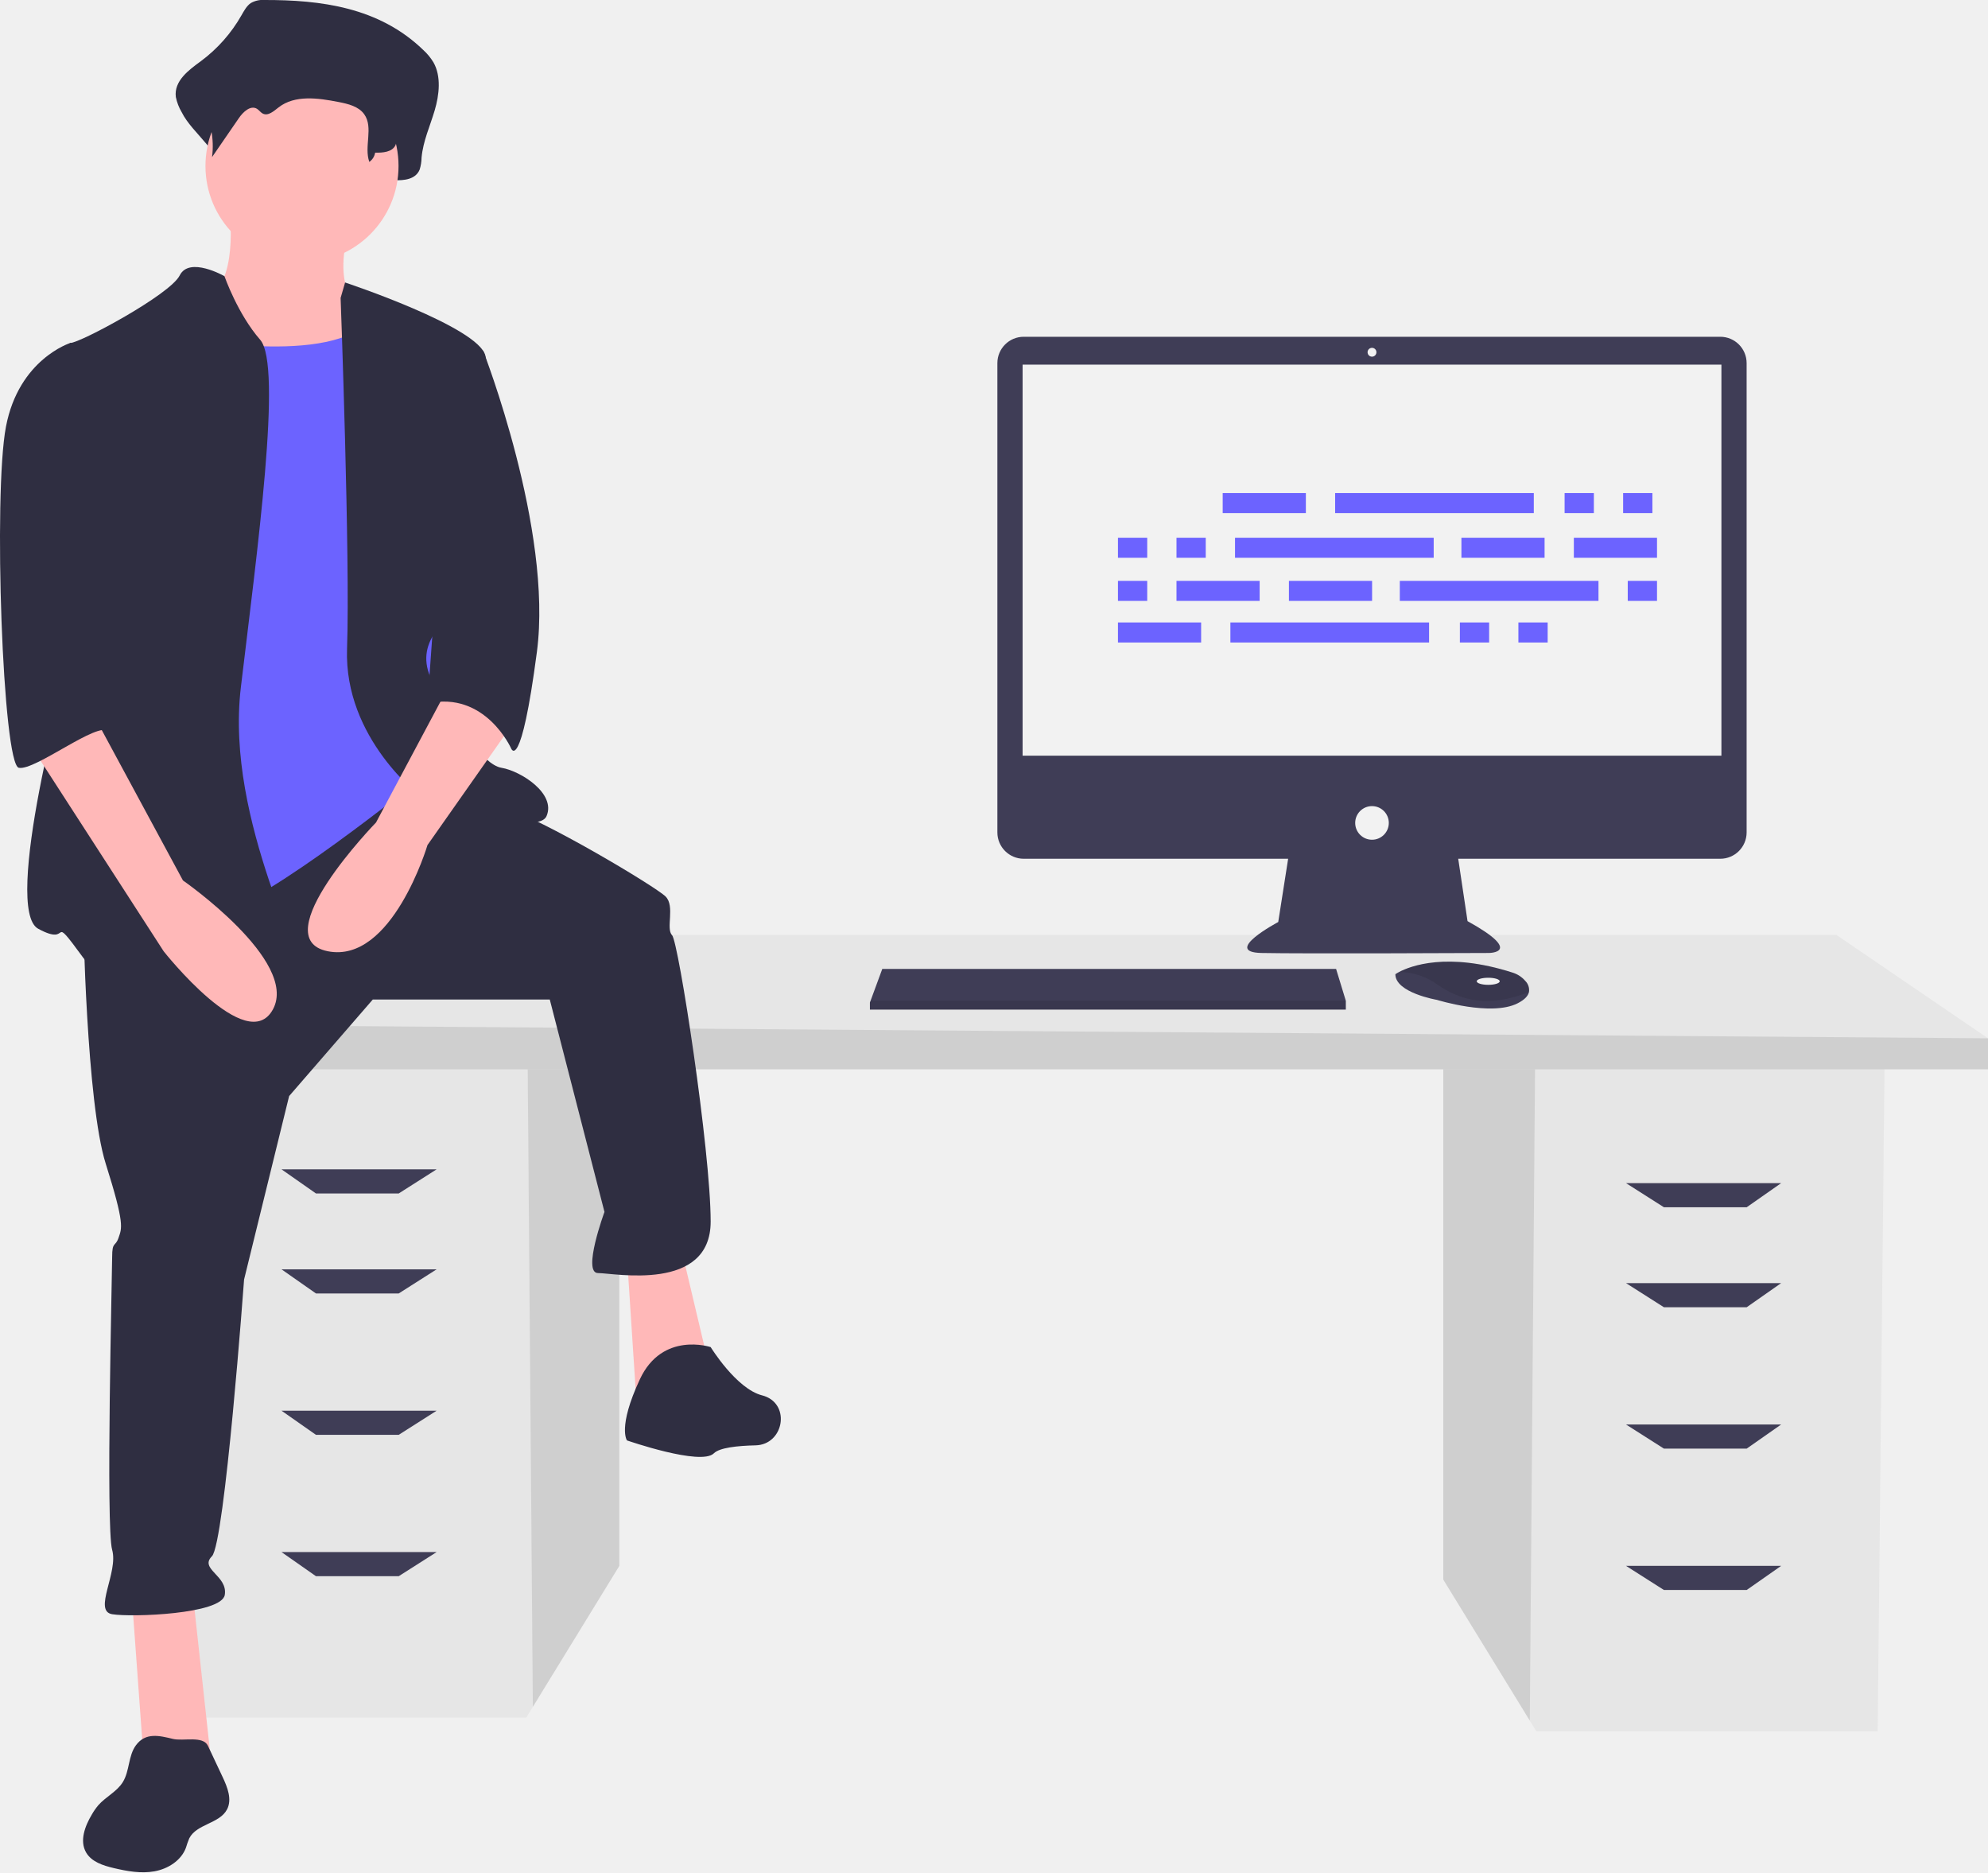
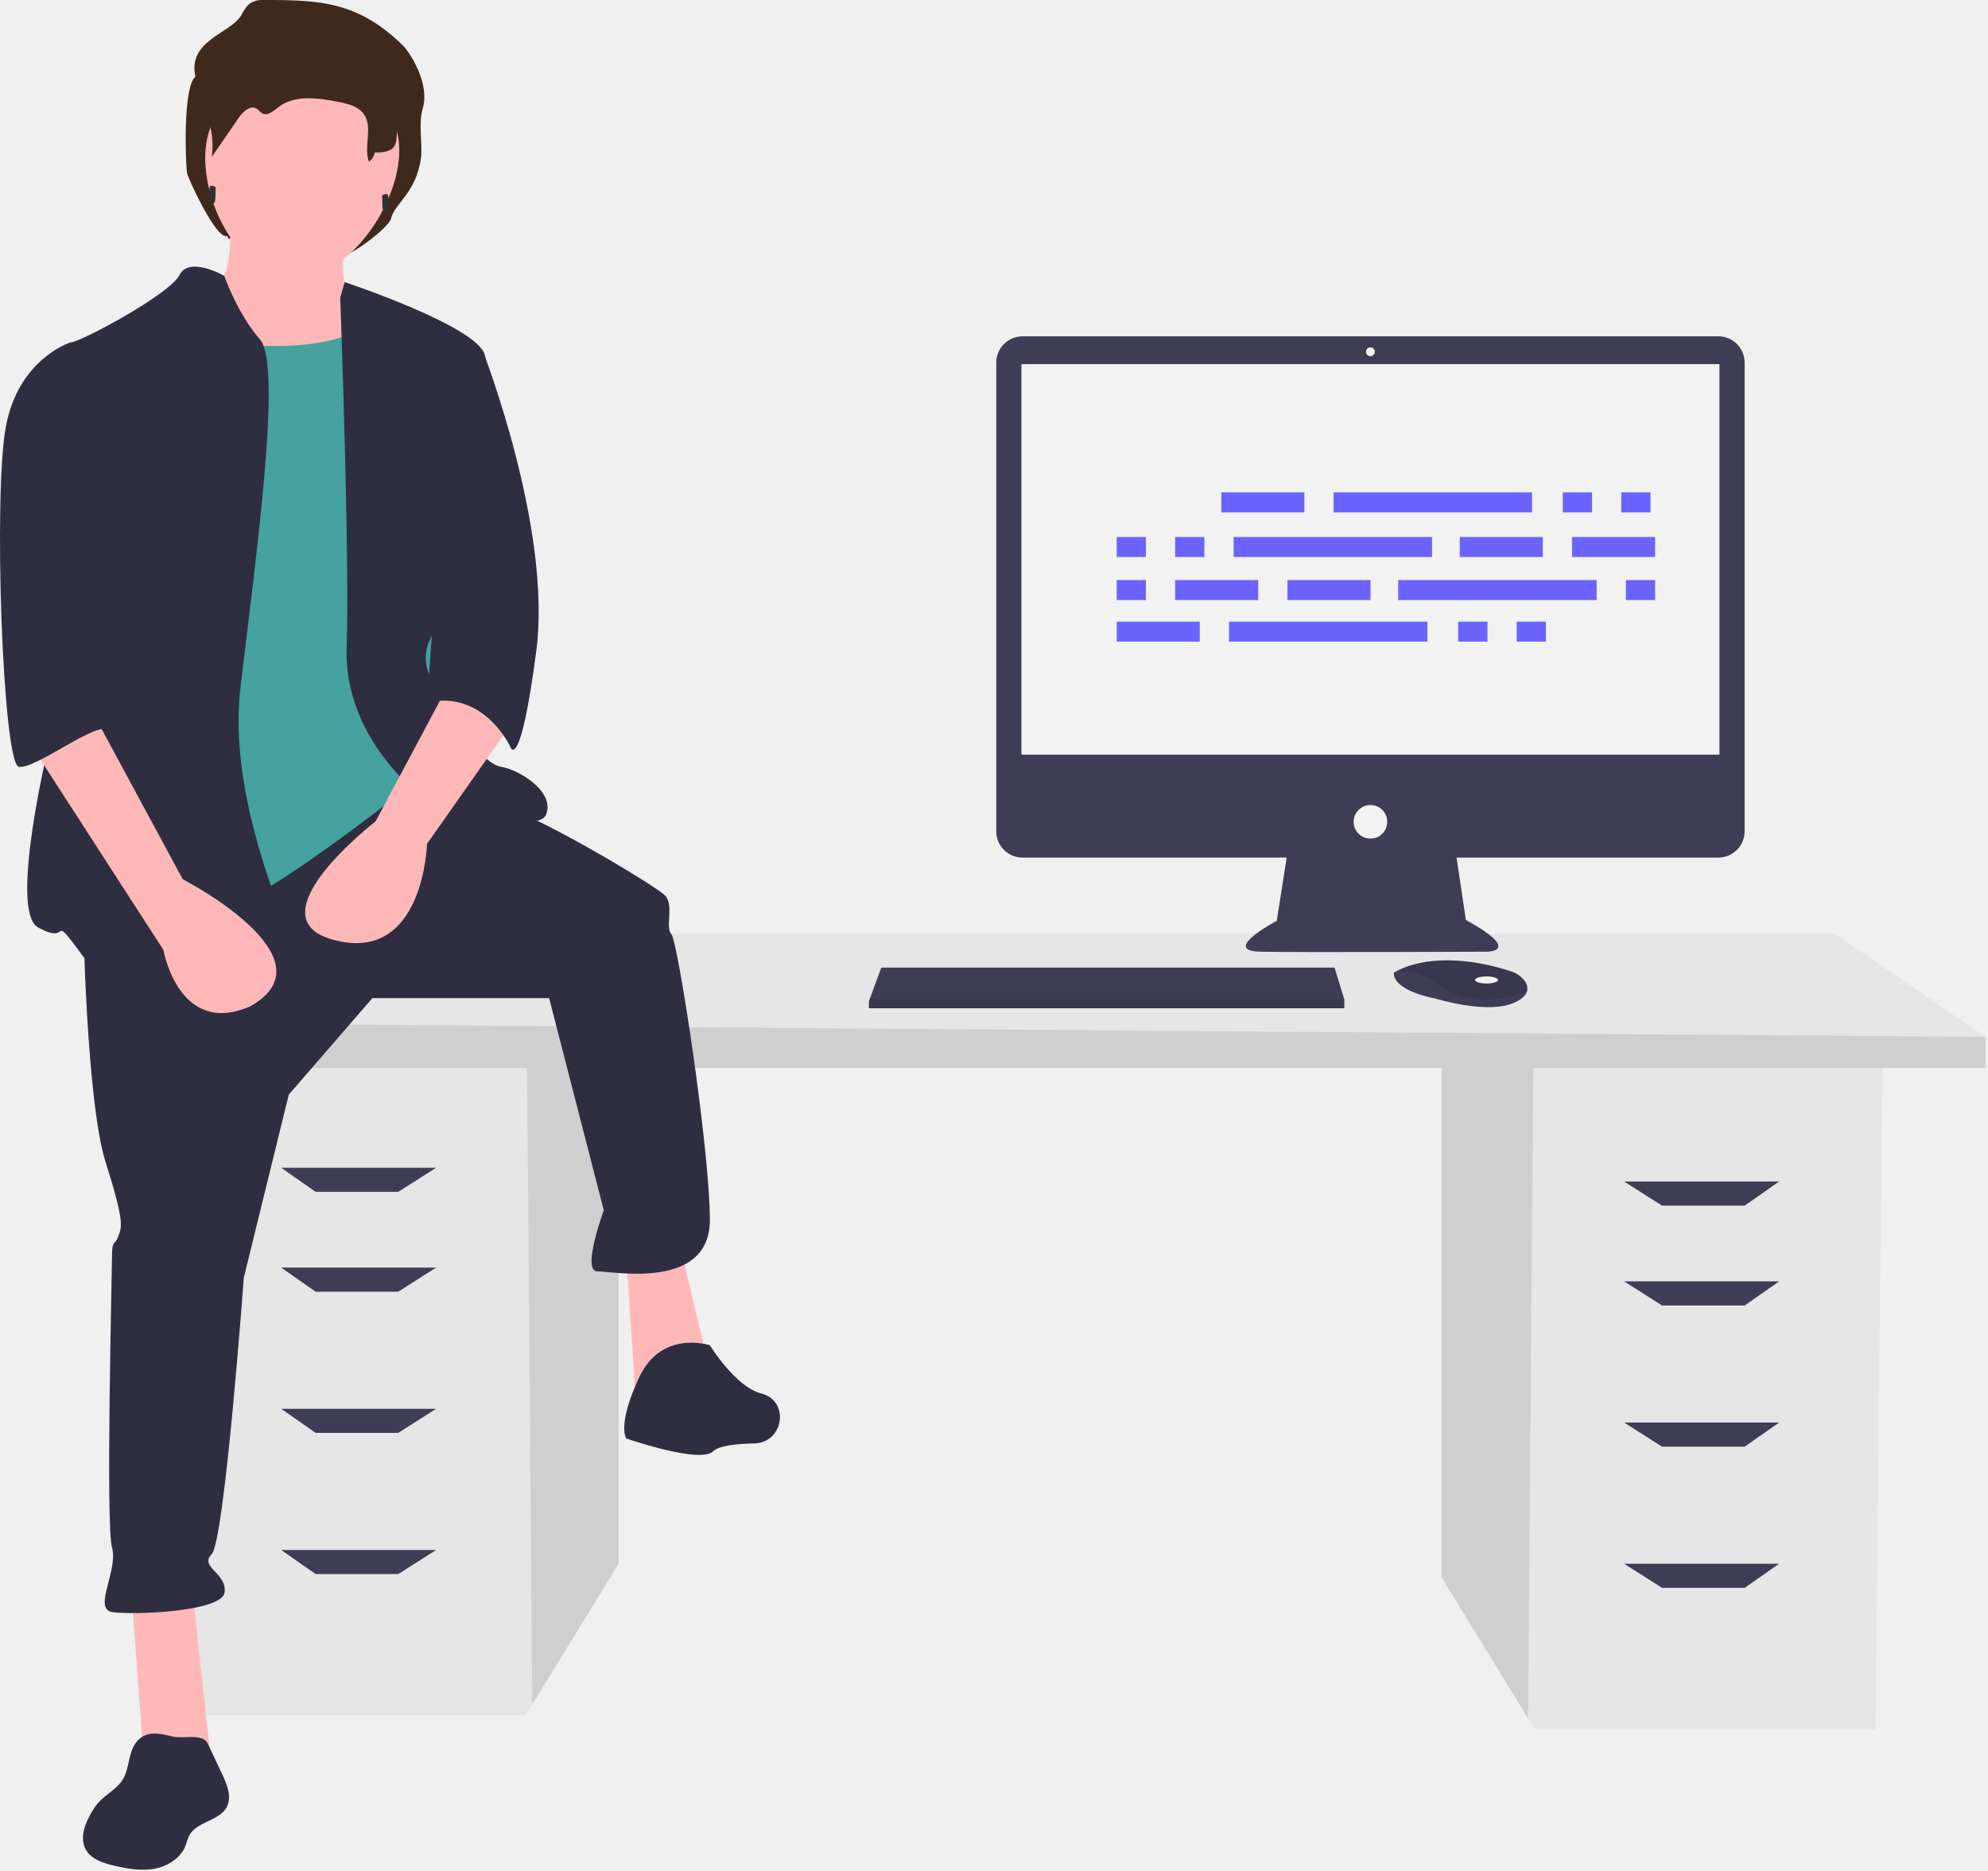
- <svg xmlns="http://www.w3.org/2000/svg" id="b52d7e2d-d80f-4111-b6ed-d15502ee1edd" data-name="Layer 1" width="711.188" height="669.683" viewBox="0 0 711.188 669.683">
-   <polygon points="516.326 380.018 516.326 565.013 547.27 615.443 549.625 619.279 671.722 619.279 674.189 380.018 516.326 380.018" fill="#e6e6e6" />
-   <polygon points="516.326 380.018 516.326 565.013 547.27 615.443 549.169 380.018 516.326 380.018" opacity="0.1" />
-   <polygon points="221.566 375.084 221.566 560.08 190.622 610.51 188.267 614.345 66.17 614.345 63.703 375.084 221.566 375.084" fill="#e6e6e6" />
-   <polygon points="221.566 375.084 221.566 560.08 190.622 610.51 188.723 375.084 221.566 375.084" opacity="0.1" />
-   <polygon points="711.188 371.385 711.188 382.484 47.67 382.484 47.67 366.451 109.335 334.385 656.923 334.385 711.188 371.385" fill="#e6e6e6" />
-   <polygon points="711.188 371.385 711.188 382.484 47.67 382.484 47.67 366.451 711.188 371.385" opacity="0.1" />
-   <polygon points="142.635 426.883 113.035 426.883 100.702 418.25 156.201 418.25 142.635 426.883" fill="#3f3d56" />
-   <polygon points="142.635 462.649 113.035 462.649 100.702 454.016 156.201 454.016 142.635 462.649" fill="#3f3d56" />
-   <polygon points="142.635 513.215 113.035 513.215 100.702 504.581 156.201 504.581 142.635 513.215" fill="#3f3d56" />
-   <polygon points="142.635 563.78 113.035 563.78 100.702 555.147 156.201 555.147 142.635 563.78" fill="#3f3d56" />
-   <polygon points="595.257 431.816 624.857 431.816 637.19 423.183 581.691 423.183 595.257 431.816" fill="#3f3d56" />
-   <polygon points="595.257 467.582 624.857 467.582 637.19 458.949 581.691 458.949 595.257 467.582" fill="#3f3d56" />
-   <polygon points="595.257 518.148 624.857 518.148 637.19 509.515 581.691 509.515 595.257 518.148" fill="#3f3d56" />
-   <polygon points="595.257 568.713 624.857 568.713 637.19 560.08 581.691 560.08 595.257 568.713" fill="#3f3d56" />
-   <path d="M859.82,235.615H610.634a9.423,9.423,0,0,0-9.424,9.424V412.897a9.423,9.423,0,0,0,9.424,9.424h94.593l-3.544,22.626s-20.253,10.759-6.013,11.076,81.328,0,81.328,0,12.974,0-7.595-11.392l-3.334-22.31h93.75a9.423,9.423,0,0,0,9.424-9.424V245.039A9.423,9.423,0,0,0,859.82,235.615Z" transform="translate(-244.406 -115.1587)" fill="#3f3d56" />
-   <rect x="365.823" y="130.424" width="249.996" height="139.871" fill="#f2f2f2" />
-   <circle cx="490.821" cy="125.994" r="1.582" fill="#f2f2f2" />
-   <circle cx="490.821" cy="294.346" r="6.013" fill="#f2f2f2" />
-   <polygon points="481.452 357.952 481.452 361.117 311.202 361.117 311.202 358.585 311.436 357.952 315.632 346.56 477.971 346.56 481.452 357.952" fill="#3f3d56" />
-   <path d="M791.376,470.013c-.31,1.326-1.481,2.725-4.127,4.047-9.493,4.747-28.797-1.266-28.797-1.266s-14.873-2.532-14.873-9.177a11.866,11.866,0,0,1,1.304-.775c3.991-2.112,17.225-7.322,40.691.221a9.786,9.786,0,0,1,4.46,2.923A4.667,4.667,0,0,1,791.376,470.013Z" transform="translate(-244.406 -115.1587)" fill="#3f3d56" />
-   <path d="M791.376,470.013c-11.62,4.452-21.977,4.785-32.607-2.598a23.343,23.343,0,0,0-13.886-4.573c3.991-2.112,17.225-7.322,40.691.221a9.786,9.786,0,0,1,4.46,2.923A4.667,4.667,0,0,1,791.376,470.013Z" transform="translate(-244.406 -115.1587)" opacity="0.1" />
-   <ellipse cx="532.4" cy="350.99" rx="4.114" ry="1.266" fill="#f2f2f2" />
-   <polygon points="481.452 357.952 481.452 361.117 311.202 361.117 311.202 358.585 311.436 357.952 481.452 357.952" opacity="0.1" />
-   <path d="M339.068,115.159a8.554,8.554,0,0,0-4.961,1.108c-1.476,1.011-2.406,2.782-3.356,4.429a52.986,52.986,0,0,1-14.434,16.305c-4.289,3.142-9.742,7.06-9.008,12.853a17.372,17.372,0,0,0,2.091,5.426c3.957,7.987,14.754,14.159,13.692,23.273,3.931-6.581-1.327-9.835,2.604-16.416,1.872-3.134,5.124-6.672,7.951-4.704.946.659,1.568,1.841,2.553,2.419,2.351,1.38,4.853-1.258,6.934-3.126,7.177-6.443,17.383-4.755,26.314-2.747,4.216.948,8.847,2.191,11.34,6.221,3.277,5.298-3.113,11.02-4.728,17.01a3.264,3.264,0,0,0,3.503,4.062c2.68-.264,5.854-.481,6.013-1.657,3.372.12,7.503-.262,8.947-3.772a14.762,14.762,0,0,0,.693-4.293c.53-5.897,3.033-11.277,4.691-16.89s2.379-12.191-.419-17.167a19.864,19.864,0,0,0-3.666-4.456C379.94,117.67,359.063,115.136,339.068,115.159Z" transform="translate(-244.406 -115.1587)" fill="#2f2e41" />
-   <path d="M326.544,190.064s3.453,28.778-9.209,31.081,11.511,41.441,11.511,41.441l57.557,6.907-13.814-46.045s-9.209-3.453-3.453-26.476S326.544,190.064,326.544,190.064Z" transform="translate(-244.406 -115.1587)" fill="#ffb8b8" />
-   <polygon points="47.028 569.318 51.633 632.631 75.806 632.631 68.9 569.318 47.028 569.318" fill="#ffb8b8" />
-   <polygon points="224.303 449.6 227.756 502.552 254.233 491.041 243.872 447.298 224.303 449.6" fill="#ffb8b8" />
-   <path d="M274.167,442.738s1.151,66.766,8.058,88.637,5.756,23.023,4.605,26.476-2.302,1.151-2.302,6.907-2.302,96.695,0,104.753-6.907,21.872,0,23.023,39.139,0,40.29-6.907-9.209-9.209-4.605-13.814,11.511-98.998,11.511-98.998l16.116-65.615,29.93-34.534H441.082l19.569,75.975s-8.058,21.872-2.302,21.872,40.29,6.907,40.29-18.418S487.127,451.947,484.825,449.645s1.151-10.36-2.302-13.814-43.743-27.627-58.708-32.232S387.857,393.515,387.857,393.515Z" transform="translate(-244.406 -115.1587)" fill="#2f2e41" />
-   <path d="M498.639,596.991s-17.267-5.756-25.325,11.511-4.605,21.872-4.605,21.872,26.476,9.209,31.081,4.605c2.003-2.003,8.365-2.699,14.913-2.846,9.973-.224,12.626-14.333,3.207-17.619q-.421-.147-.853-.255C507.848,611.955,498.639,596.991,498.639,596.991Z" transform="translate(-244.406 -115.1587)" fill="#2f2e41" />
-   <circle cx="108.038" cy="59.365" r="34.534" fill="#ffb8b8" />
-   <path d="M307.55,235.534s56.406,11.511,70.219-6.907,19.569,51.801,19.569,51.801l6.907,73.673-10.36,40.29s-54.103,43.743-71.37,47.197-43.743,5.756-43.743,5.756,8.058-127.776,8.058-130.078S307.55,235.534,307.55,235.534Z" transform="translate(-244.406 -115.1587)" fill="#6c63ff" />
-   <path d="M324.704,213.945s-12.55-7.189-16.003-.282S273.016,237.836,269.562,237.836s6.907,95.544,2.302,107.056S245.389,440.436,258.051,447.343s3.453-6.907,16.116,10.36,74.824,17.267,78.277,10.36-27.627-58.708-21.872-107.056,14.965-115.114,6.907-124.323S324.704,213.945,324.704,213.945Z" transform="translate(-244.406 -115.1587)" fill="#2f2e41" />
-   <path d="M366.258,221.72l1.603-5.518s47.895,15.878,50.198,26.238,1.151,82.882-6.907,88.637-19.569,14.965-11.511,28.778,17.267,28.778,24.174,29.93,19.569,9.209,16.116,17.267-44.894-6.907-44.894-6.907-27.627-20.72-26.476-52.952S366.258,221.72,366.258,221.72Z" transform="translate(-244.406 -115.1587)" fill="#2f2e41" />
-   <path d="M406.548,357.554l-27.627,51.801s-40.29,41.441-17.267,46.045,35.685-37.987,35.685-37.987l29.93-42.592Z" transform="translate(-244.406 -115.1587)" fill="#ffb8b8" />
-   <path d="M340.75,124.195a7.838,7.838,0,0,0-4.039.783,9.413,9.413,0,0,0-2.732,3.131,39.773,39.773,0,0,1-11.75,11.524c-3.491,2.221-7.93,4.99-7.333,9.084a11.359,11.359,0,0,0,1.702,3.835,30.163,30.163,0,0,1,3.665,18.801l9.6-13.954c1.524-2.215,4.171-4.715,6.472-3.324.77.466,1.276,1.301,2.078,1.71,1.914.975,3.95-.889,5.644-2.21,5.842-4.554,14.15-3.361,21.421-1.942,3.432.67,7.202,1.549,9.231,4.397,3.372,4.733-.149,11.572,1.819,17.04a5.023,5.023,0,0,0,2.079-3.317c2.745.085,6.107-.185,7.283-2.666a9.188,9.188,0,0,0,.564-3.034c.432-4.168,2.469-7.971,3.819-11.938s1.937-8.616-.341-12.133a14.681,14.681,0,0,0-2.984-3.149C374.022,125.97,357.027,124.178,340.75,124.195Z" transform="translate(-244.406 -115.1587)" fill="#2f2e41" />
-   <path d="M406.548,237.836l10.725,2.847s24.96,63.919,19.204,107.662-9.209,34.534-9.209,34.534-9.209-20.72-29.93-16.116Z" transform="translate(-244.406 -115.1587)" fill="#2f2e41" />
-   <path d="M293.029,739.422c-2.776,3.772-2.219,9.165-4.678,13.151-2.131,3.455-6.148,5.267-8.814,8.329a22.326,22.326,0,0,0-2.266,3.26c-2.473,4.143-4.483,9.452-2.048,13.616,1.959,3.35,6.078,4.66,9.855,5.552,4.774,1.128,9.734,2.031,14.564,1.169s9.549-3.819,11.271-8.412a32.5,32.5,0,0,1,1.205-3.401c2.617-5.153,10.827-5.209,13.506-10.33,1.875-3.584.151-7.916-1.571-11.576l-5.261-11.177c-1.746-3.709-8.824-1.576-12.513-2.465C301.465,735.978,296.491,734.701,293.029,739.422Z" transform="translate(-244.406 -115.1587)" fill="#2f2e41" />
-   <path d="M254.598,380.577l48.348,74.824s29.93,37.987,39.139,20.72-32.232-46.045-32.232-46.045L278.772,372.519Z" transform="translate(-244.406 -115.1587)" fill="#ffb8b8" />
-   <path d="M278.772,240.138,269.562,237.836s-18.418,5.756-23.023,29.93-1.151,120.869,4.605,122.02,28.427-16.837,32.056-13.023-7.882-15.756-4.429-26.116S278.772,240.138,278.772,240.138Z" transform="translate(-244.406 -115.1587)" fill="#2f2e41" />
-   <g id="f3c2397c-d780-4cc6-97d8-1503d8277a2c" data-name="Group 13">
-     <rect id="ad41612f-86f7-46b2-a964-3a5da7bcf3cf" data-name="Rectangle 55" x="437.407" y="176.363" width="29.752" height="7.163" fill="#6c63ff" />
-     <rect id="b9a0b375-cc2a-4c59-8850-661af54e4f62" data-name="Rectangle 56" x="559.722" y="176.363" width="10.468" height="7.163" fill="#6c63ff" />
-     <rect id="e174c2ab-9bc5-41ec-b37c-b06fbf8a9878" data-name="Rectangle 57" x="580.659" y="176.363" width="10.468" height="7.163" fill="#6c63ff" />
-     <rect id="ba2479ac-4c7d-43b4-a028-73b1e20e4002" data-name="Rectangle 58" x="477.628" y="176.363" width="71.075" height="7.163" fill="#6c63ff" />
-     <rect id="ac60ef86-00f2-480b-8171-28b6fdfc1958" data-name="Rectangle 59" x="399.941" y="222.644" width="29.752" height="7.163" fill="#6c63ff" />
-     <rect id="b3d8298d-cd65-487a-8b19-4cee946356e7" data-name="Rectangle 60" x="522.256" y="222.644" width="10.468" height="7.163" fill="#6c63ff" />
-     <rect id="ed27f15f-f0c4-4569-8330-a6688f8e356c" data-name="Rectangle 61" x="543.193" y="222.644" width="10.468" height="7.163" fill="#6c63ff" />
-     <rect id="f685c005-adaf-4d60-acda-005b037d82a6" data-name="Rectangle 62" x="440.162" y="222.644" width="71.075" height="7.163" fill="#6c63ff" />
-     <rect id="eca7c7fc-83f8-48ca-a588-6606db47af3f" data-name="Rectangle 63" x="522.807" y="192.341" width="29.752" height="7.163" fill="#6c63ff" />
-     <rect id="a71b5b2f-f8b9-481d-a301-5e3357e5fe42" data-name="Rectangle 64" x="563.028" y="192.341" width="29.752" height="7.163" fill="#6c63ff" />
-     <rect id="abb3a25a-f854-41fc-8391-e6ad9fbe2417" data-name="Rectangle 66" x="399.941" y="192.341" width="10.468" height="7.163" fill="#6c63ff" />
-     <rect id="add2b425-b775-4eb5-9c25-8c4c14f957c9" data-name="Rectangle 67" x="420.878" y="192.341" width="10.468" height="7.163" fill="#6c63ff" />
-     <rect id="b7159612-3b84-4b0b-a885-612eaab04c06" data-name="Rectangle 68" x="441.815" y="192.341" width="71.075" height="7.163" fill="#6c63ff" />
-     <rect id="edfc7301-4de5-47dc-80e2-1ae2da982d6d" data-name="Rectangle 69" x="461.099" y="207.768" width="29.752" height="7.163" fill="#6c63ff" />
-     <rect id="e1009f91-6275-4375-80fa-0d778e331fdc" data-name="Rectangle 70" x="420.878" y="207.768" width="29.752" height="7.163" fill="#6c63ff" />
-     <rect id="a060fb9f-1f1a-4862-9a69-16dd49199e18" data-name="Rectangle 71" x="399.941" y="207.768" width="10.468" height="7.163" fill="#6c63ff" />
-     <rect id="b6754d5f-104f-449c-b9a9-cf9ac82bf5fe" data-name="Rectangle 73" x="582.312" y="207.768" width="10.468" height="7.163" fill="#6c63ff" />
-     <rect id="e6ed1ccd-2cfd-450f-a339-07df3a1ee6bb" data-name="Rectangle 74" x="500.768" y="207.768" width="71.075" height="7.163" fill="#6c63ff" />
+ <svg xmlns="http://www.w3.org/2000/svg" width="712" height="670" viewBox="0 0 712 670" fill="none">
+   <g clip-path="url(#clip0)">
+     <path d="M516.326 380.018V565.013L547.27 615.443L549.625 619.279H671.722L674.189 380.018H516.326Z" fill="#E6E6E6" />
+     <path opacity="0.1" d="M516.326 380.018V565.013L547.27 615.443L549.169 380.018H516.326Z" fill="black" />
+     <path d="M221.566 375.084V560.08L190.622 610.51L188.267 614.345H66.17L63.703 375.084H221.566Z" fill="#E6E6E6" />
+     <path opacity="0.1" d="M221.566 375.084V560.08L190.622 610.51L188.723 375.084H221.566Z" fill="black" />
+     <path d="M711.188 371.385V382.484H47.67V366.451L109.335 334.385H656.923L711.188 371.385Z" fill="#E6E6E6" />
+     <path opacity="0.1" d="M711.188 371.385V382.484H47.67V366.451L711.188 371.385Z" fill="black" />
+     <path d="M142.635 426.883H113.035L100.702 418.25H156.201L142.635 426.883Z" fill="#3F3D56" />
+     <path d="M142.635 462.649H113.035L100.702 454.016H156.201L142.635 462.649Z" fill="#3F3D56" />
+     <path d="M142.635 513.215H113.035L100.702 504.581H156.201L142.635 513.215Z" fill="#3F3D56" />
+     <path d="M142.635 563.78H113.035L100.702 555.147H156.201L142.635 563.78Z" fill="#3F3D56" />
+     <path d="M595.257 431.816H624.857L637.19 423.183H581.691L595.257 431.816Z" fill="#3F3D56" />
+     <path d="M595.257 467.582H624.857L637.19 458.949H581.691L595.257 467.582Z" fill="#3F3D56" />
+     <path d="M595.257 518.148H624.857L637.19 509.515H581.691L595.257 518.148Z" fill="#3F3D56" />
+     <path d="M595.257 568.713H624.857L637.19 560.08H581.691L595.257 568.713Z" fill="#3F3D56" />
+     <path d="M615.414 120.456H366.228C364.991 120.456 363.765 120.7 362.622 121.173C361.478 121.647 360.439 122.341 359.564 123.216C358.689 124.091 357.995 125.13 357.522 126.274C357.048 127.417 356.804 128.643 356.805 129.88V297.738C356.804 298.975 357.048 300.201 357.522 301.344C357.995 302.488 358.689 303.527 359.564 304.402C360.439 305.277 361.478 305.971 362.622 306.445C363.765 306.918 364.991 307.162 366.228 307.162H460.821L457.277 329.788C457.277 329.788 437.025 340.547 451.265 340.864C465.505 341.18 532.593 340.864 532.593 340.864C532.593 340.864 545.567 340.864 524.998 329.472L521.664 307.162H615.414C616.651 307.162 617.877 306.918 619.02 306.445C620.164 305.971 621.203 305.277 622.078 304.402C622.953 303.527 623.647 302.488 624.121 301.344C624.594 300.201 624.838 298.975 624.838 297.738V129.88C624.838 128.643 624.594 127.417 624.121 126.274C623.647 125.13 622.953 124.091 622.078 123.216C621.203 122.341 620.164 121.647 619.02 121.173C617.877 120.7 616.651 120.456 615.414 120.456V120.456Z" fill="#3F3D56" />
+     <path d="M615.819 130.424H365.823V270.295H615.819V130.424Z" fill="#F2F2F2" />
+     <path d="M490.821 127.576C491.695 127.576 492.403 126.868 492.403 125.994C492.403 125.12 491.695 124.412 490.821 124.412C489.947 124.412 489.239 125.12 489.239 125.994C489.239 126.868 489.947 127.576 490.821 127.576Z" fill="#F2F2F2" />
+     <path d="M490.821 300.358C494.142 300.358 496.834 297.666 496.834 294.346C496.834 291.025 494.142 288.333 490.821 288.333C487.5 288.333 484.809 291.025 484.809 294.346C484.809 297.666 487.5 300.358 490.821 300.358Z" fill="#F2F2F2" />
+     <path d="M481.452 357.952V361.117H311.202V358.585L311.436 357.952L315.632 346.56H477.971L481.452 357.952Z" fill="#3F3D56" />
+     <path d="M546.97 354.854C546.659 356.18 545.489 357.579 542.843 358.901C533.35 363.648 514.046 357.636 514.046 357.636C514.046 357.636 499.173 355.104 499.173 348.459C499.59 348.173 500.026 347.914 500.477 347.683C504.468 345.572 517.702 340.361 541.167 347.904C542.896 348.447 544.44 349.458 545.628 350.827C546.154 351.344 546.55 351.979 546.783 352.679C547.016 353.379 547.08 354.124 546.97 354.854Z" fill="#3F3D56" />
+     <path opacity="0.1" d="M546.97 354.854C535.35 359.306 524.992 359.639 514.363 352.256C510.343 349.284 505.476 347.681 500.477 347.683C504.468 345.572 517.702 340.361 541.167 347.904C542.896 348.447 544.44 349.458 545.628 350.827C546.154 351.344 546.55 351.979 546.783 352.679C547.016 353.379 547.08 354.124 546.97 354.854Z" fill="black" />
+     <path d="M532.4 352.256C534.672 352.256 536.514 351.689 536.514 350.99C536.514 350.291 534.672 349.724 532.4 349.724C530.128 349.724 528.286 350.291 528.286 350.99C528.286 351.689 530.128 352.256 532.4 352.256Z" fill="#F2F2F2" />
+     <path opacity="0.1" d="M481.452 357.952V361.117H311.202V358.585L311.436 357.952H481.452Z" fill="black" />
+     <path d="M94.661 0C92.934 -0.142 91.203 0.245 89.7 1.108C88.224 2.119 87.294 3.89 86.344 5.538C82.714 11.914 67 14.5 70 27.5C65.711 30.642 66.266 56.258 67 62.051C67.387 63.964 77.5 86 81.288 84.5C85.245 92.487 79.746 54.28 78.684 63.394C82.615 56.813 77.357 53.559 81.288 46.978C83.16 43.844 86.412 40.306 89.239 42.275C90.185 42.934 90.807 44.115 91.792 44.694C94.143 46.073 96.644 43.436 98.726 41.567C105.903 35.125 116.109 36.812 125.04 38.82C129.256 39.767 133.887 41.011 136.379 45.041C139.656 50.339 133.266 56.061 131.651 62.051C131.52 62.562 131.513 63.096 131.633 63.61C131.753 64.123 131.996 64.6 132.34 64.999C132.684 65.398 133.12 65.708 133.61 65.902C134.1 66.096 134.63 66.168 135.154 66.113C137.834 65.849 122.341 92.676 122.5 91.5C125.872 91.62 138.555 82.011 140 78.5C141 73 149 69.5 150.807 56.391C151.337 50.493 149.755 44.433 151.413 38.82C153.071 33.207 150.798 26.476 148 21.5C147.001 19.844 145.432 17.299 144 16C128.121 0.633 114.657 -0.023 94.661 0Z" fill="#3F281C" />
+     <path d="M82.138 74.905C82.138 74.905 85.591 103.684 72.929 105.986C60.266 108.288 84.44 147.427 84.44 147.427L141.997 154.334L128.183 108.288C128.183 108.288 118.974 104.835 124.73 81.812C130.485 58.789 82.138 74.905 82.138 74.905Z" fill="#FFB8B8" />
+     <path d="M47.028 569.318L51.633 632.631H75.806L68.9 569.318H47.028Z" fill="#FFB8B8" />
+     <path d="M224.303 449.6L227.756 502.552L254.233 491.041L243.872 447.298L224.303 449.6Z" fill="#FFB8B8" />
+     <path d="M29.761 327.58C29.761 327.58 30.912 394.345 37.819 416.217C44.726 438.089 43.575 439.24 42.424 442.693C41.272 446.147 40.121 443.844 40.121 449.6C40.121 455.356 37.819 546.295 40.121 554.353C42.423 562.411 33.215 576.225 40.121 577.376C47.028 578.527 79.26 577.376 80.411 570.469C81.562 563.563 71.202 561.26 75.806 556.656C80.411 552.051 87.318 457.658 87.318 457.658L103.434 392.043L133.363 357.509H196.676L216.245 433.484C216.245 433.484 208.187 455.356 213.943 455.356C219.699 455.356 254.233 462.263 254.233 436.938C254.233 411.613 242.721 336.789 240.419 334.486C238.117 332.184 241.57 324.126 238.117 320.673C234.663 317.219 194.374 293.046 179.409 288.441C164.444 283.836 143.451 278.356 143.451 278.356L29.761 327.58Z" fill="#2F2E41" />
+     <path d="M254.233 481.832C254.233 481.832 236.966 476.076 228.908 493.343C220.85 510.61 224.303 515.215 224.303 515.215C224.303 515.215 250.779 524.424 255.384 519.819C257.387 517.816 263.748 517.12 270.296 516.973C280.269 516.749 282.923 502.64 273.504 499.354C273.223 499.256 272.939 499.171 272.651 499.099C263.442 496.797 254.233 481.832 254.233 481.832Z" fill="#2F2E41" />
+     <path d="M106 99.5C125.073 99.5 143 73.073 143 54C143 34.927 127.111 24.831 108.038 24.831C88.966 24.831 73.5 37.427 73.5 56.5C73.5 75.573 86.927 99.5 106 99.5Z" fill="#FFB8B8" />
+     <path d="M63.144 120.375C63.144 120.375 119.55 131.886 133.363 113.468C147.177 95.05 152.933 165.269 152.933 165.269L159.839 238.942L149.479 279.232C149.479 279.232 95.376 322.975 78.109 326.428C60.842 329.882 34.365 332.184 34.365 332.184C34.365 332.184 42.424 204.408 42.424 202.106C42.424 199.803 63.144 120.375 63.144 120.375Z" fill="#45A29E" />
+     <path d="M138.5 69.494C139.021 69.494 139.117 70.506 139.117 70.506C139.117 72.53 139.662 76 138.027 76C136.937 76 136.937 74.193 136.937 71.663C136.937 71.663 136.768 70.364 136.937 70.036C137.106 69.708 137.979 69.494 138.5 69.494Z" fill="#303030" />
+     <path d="M75.617 66.53C75.096 66.53 75 67.542 75 67.542C75 69.566 74.455 73.036 76.09 73.036C77.18 73.036 77.18 71.229 77.18 68.699C77.18 68.699 77.349 67.4 77.18 67.072C77.011 66.744 76.138 66.53 75.617 66.53Z" fill="#303030" />
+     <path d="M80.298 98.786C80.298 98.786 67.749 91.597 64.295 98.504C60.842 105.41 28.61 122.677 25.157 122.677C21.703 122.677 32.063 218.222 27.459 229.733C22.854 241.244 0.983 325.277 13.645 332.184C26.308 339.091 17.099 325.277 29.761 342.544C42.423 359.811 104.585 359.811 108.038 352.905C111.492 345.998 80.411 294.197 86.167 245.849C91.922 197.501 101.131 130.735 93.073 121.526C85.016 112.317 80.298 98.786 80.298 98.786Z" fill="#2F2E41" />
+     <path d="M121.852 106.561L123.455 101.043C123.455 101.043 171.351 116.922 173.653 127.282C175.955 137.642 174.804 210.164 166.746 215.919C158.688 221.675 147.177 230.884 155.235 244.698C163.293 258.511 172.502 273.476 179.409 274.627C186.316 275.778 198.978 283.836 195.525 291.894C192.071 299.952 150.63 284.988 150.63 284.988C150.63 284.988 123.003 264.267 124.154 232.035C125.305 199.803 121.852 106.561 121.852 106.561Z" fill="#2F2E41" />
+     <path d="M162.142 242.396L134.514 294.197C134.514 294.197 90.253 328.374 119 336.5C151.753 345.758 152.933 302.255 152.933 302.255L182.862 259.663L162.142 242.396Z" fill="#FFB8B8" />
+     <path d="M96.344 9.036C94.952 8.933 93.558 9.203 92.305 9.819C91.173 10.646 90.239 11.716 89.573 12.95C86.503 17.569 82.501 21.494 77.823 24.474C74.332 26.695 69.893 29.464 70.49 33.558C70.815 34.931 71.392 36.231 72.192 37.393C75.424 43.095 76.711 49.695 75.857 56.194L85.457 42.24C86.981 40.025 89.629 37.524 91.93 38.915C92.7 39.381 93.206 40.216 94.008 40.625C95.922 41.6 97.958 39.736 99.652 38.415C105.495 33.862 113.803 35.055 121.073 36.474C124.505 37.143 128.275 38.022 130.304 40.87C133.676 45.603 130.155 52.442 132.123 57.91C132.674 57.525 133.141 57.032 133.498 56.462C133.855 55.893 134.095 55.257 134.201 54.593C136.946 54.678 140.309 54.408 141.485 51.927C141.842 50.954 142.033 49.928 142.049 48.892C142.48 44.724 144.518 40.922 145.867 36.955C147.217 32.988 147.804 28.338 145.526 24.821C144.693 23.63 143.687 22.568 142.542 21.672C129.616 10.811 112.621 9.02 96.344 9.036Z" fill="#3F281C" />
+     <path d="M162.142 122.677L172.867 125.524C172.867 125.524 197.827 189.443 192.071 233.186C186.316 276.93 182.862 267.721 182.862 267.721C182.862 267.721 173.653 247 152.933 251.605L162.142 122.677Z" fill="#2F2E41" />
+     <path d="M48.623 624.263C45.847 628.036 46.404 633.428 43.945 637.414C41.813 640.869 37.796 642.681 35.13 645.743C34.279 646.76 33.521 647.851 32.864 649.003C30.391 653.145 28.381 658.454 30.817 662.619C32.776 665.969 36.894 667.279 40.672 668.171C45.446 669.299 50.406 670.202 55.235 669.34C60.064 668.478 64.784 665.521 66.506 660.927C66.844 659.772 67.246 658.637 67.711 657.527C70.328 652.374 78.538 652.318 81.217 647.197C83.092 643.613 81.368 639.28 79.646 635.621L74.385 624.444C72.639 620.735 65.561 622.868 61.871 621.979C57.059 620.82 52.085 619.543 48.623 624.263Z" fill="#2F2E41" />
+     <path d="M10.192 265.418L58.539 340.242C58.539 340.242 63.946 371.5 89.5 360.5C120.5 343.242 65.446 314.917 65.446 314.917L34.365 257.36L10.192 265.418Z" fill="#FFB8B8" />
+     <path d="M34.365 124.98L25.156 122.677C25.156 122.677 6.738 128.433 2.134 152.607C-2.471 176.781 0.983 273.476 6.738 274.627C12.494 275.778 35.166 257.791 38.794 261.604C42.423 265.418 30.912 245.849 34.365 235.489C37.819 225.128 34.365 124.98 34.365 124.98Z" fill="#2F2E41" />
+     <path d="M467.159 176.363H437.407V183.525H467.159V176.363Z" fill="#6C63FF" />
+     <path d="M570.191 176.363H559.722V183.525H570.191V176.363Z" fill="#6C63FF" />
+     <path d="M591.127 176.363H580.659V183.525H591.127V176.363Z" fill="#6C63FF" />
+     <path d="M548.703 176.363H477.628V183.525H548.703V176.363Z" fill="#6C63FF" />
+     <path d="M429.693 222.644H399.941V229.807H429.693V222.644Z" fill="#6C63FF" />
+     <path d="M532.725 222.644H522.256V229.807H532.725V222.644Z" fill="#6C63FF" />
+     <path d="M553.661 222.644H543.193V229.807H553.661V222.644Z" fill="#6C63FF" />
+     <path d="M511.237 222.644H440.162V229.807H511.237V222.644Z" fill="#6C63FF" />
+     <path d="M552.56 192.341H522.807V199.503H552.56V192.341Z" fill="#6C63FF" />
+     <path d="M592.78 192.341H563.028V199.503H592.78V192.341Z" fill="#6C63FF" />
+     <path d="M410.409 192.341H399.941V199.503H410.409V192.341Z" fill="#6C63FF" />
+     <path d="M431.346 192.341H420.878V199.503H431.346V192.341Z" fill="#6C63FF" />
+     <path d="M512.89 192.341H441.815V199.503H512.89V192.341Z" fill="#6C63FF" />
+     <path d="M490.851 207.768H461.099V214.931H490.851V207.768Z" fill="#6C63FF" />
+     <path d="M450.63 207.768H420.878V214.931H450.63V207.768Z" fill="#6C63FF" />
+     <path d="M410.409 207.768H399.941V214.931H410.409V207.768Z" fill="#6C63FF" />
+     <path d="M592.78 207.768H582.312V214.931H592.78V207.768Z" fill="#6C63FF" />
+     <path d="M571.843 207.768H500.768V214.931H571.843V207.768Z" fill="#6C63FF" />
  </g>
+   <defs>
+     <clipPath id="clip0">
+       <rect width="711.188" height="669.683" fill="white" />
+     </clipPath>
+   </defs>
</svg>
